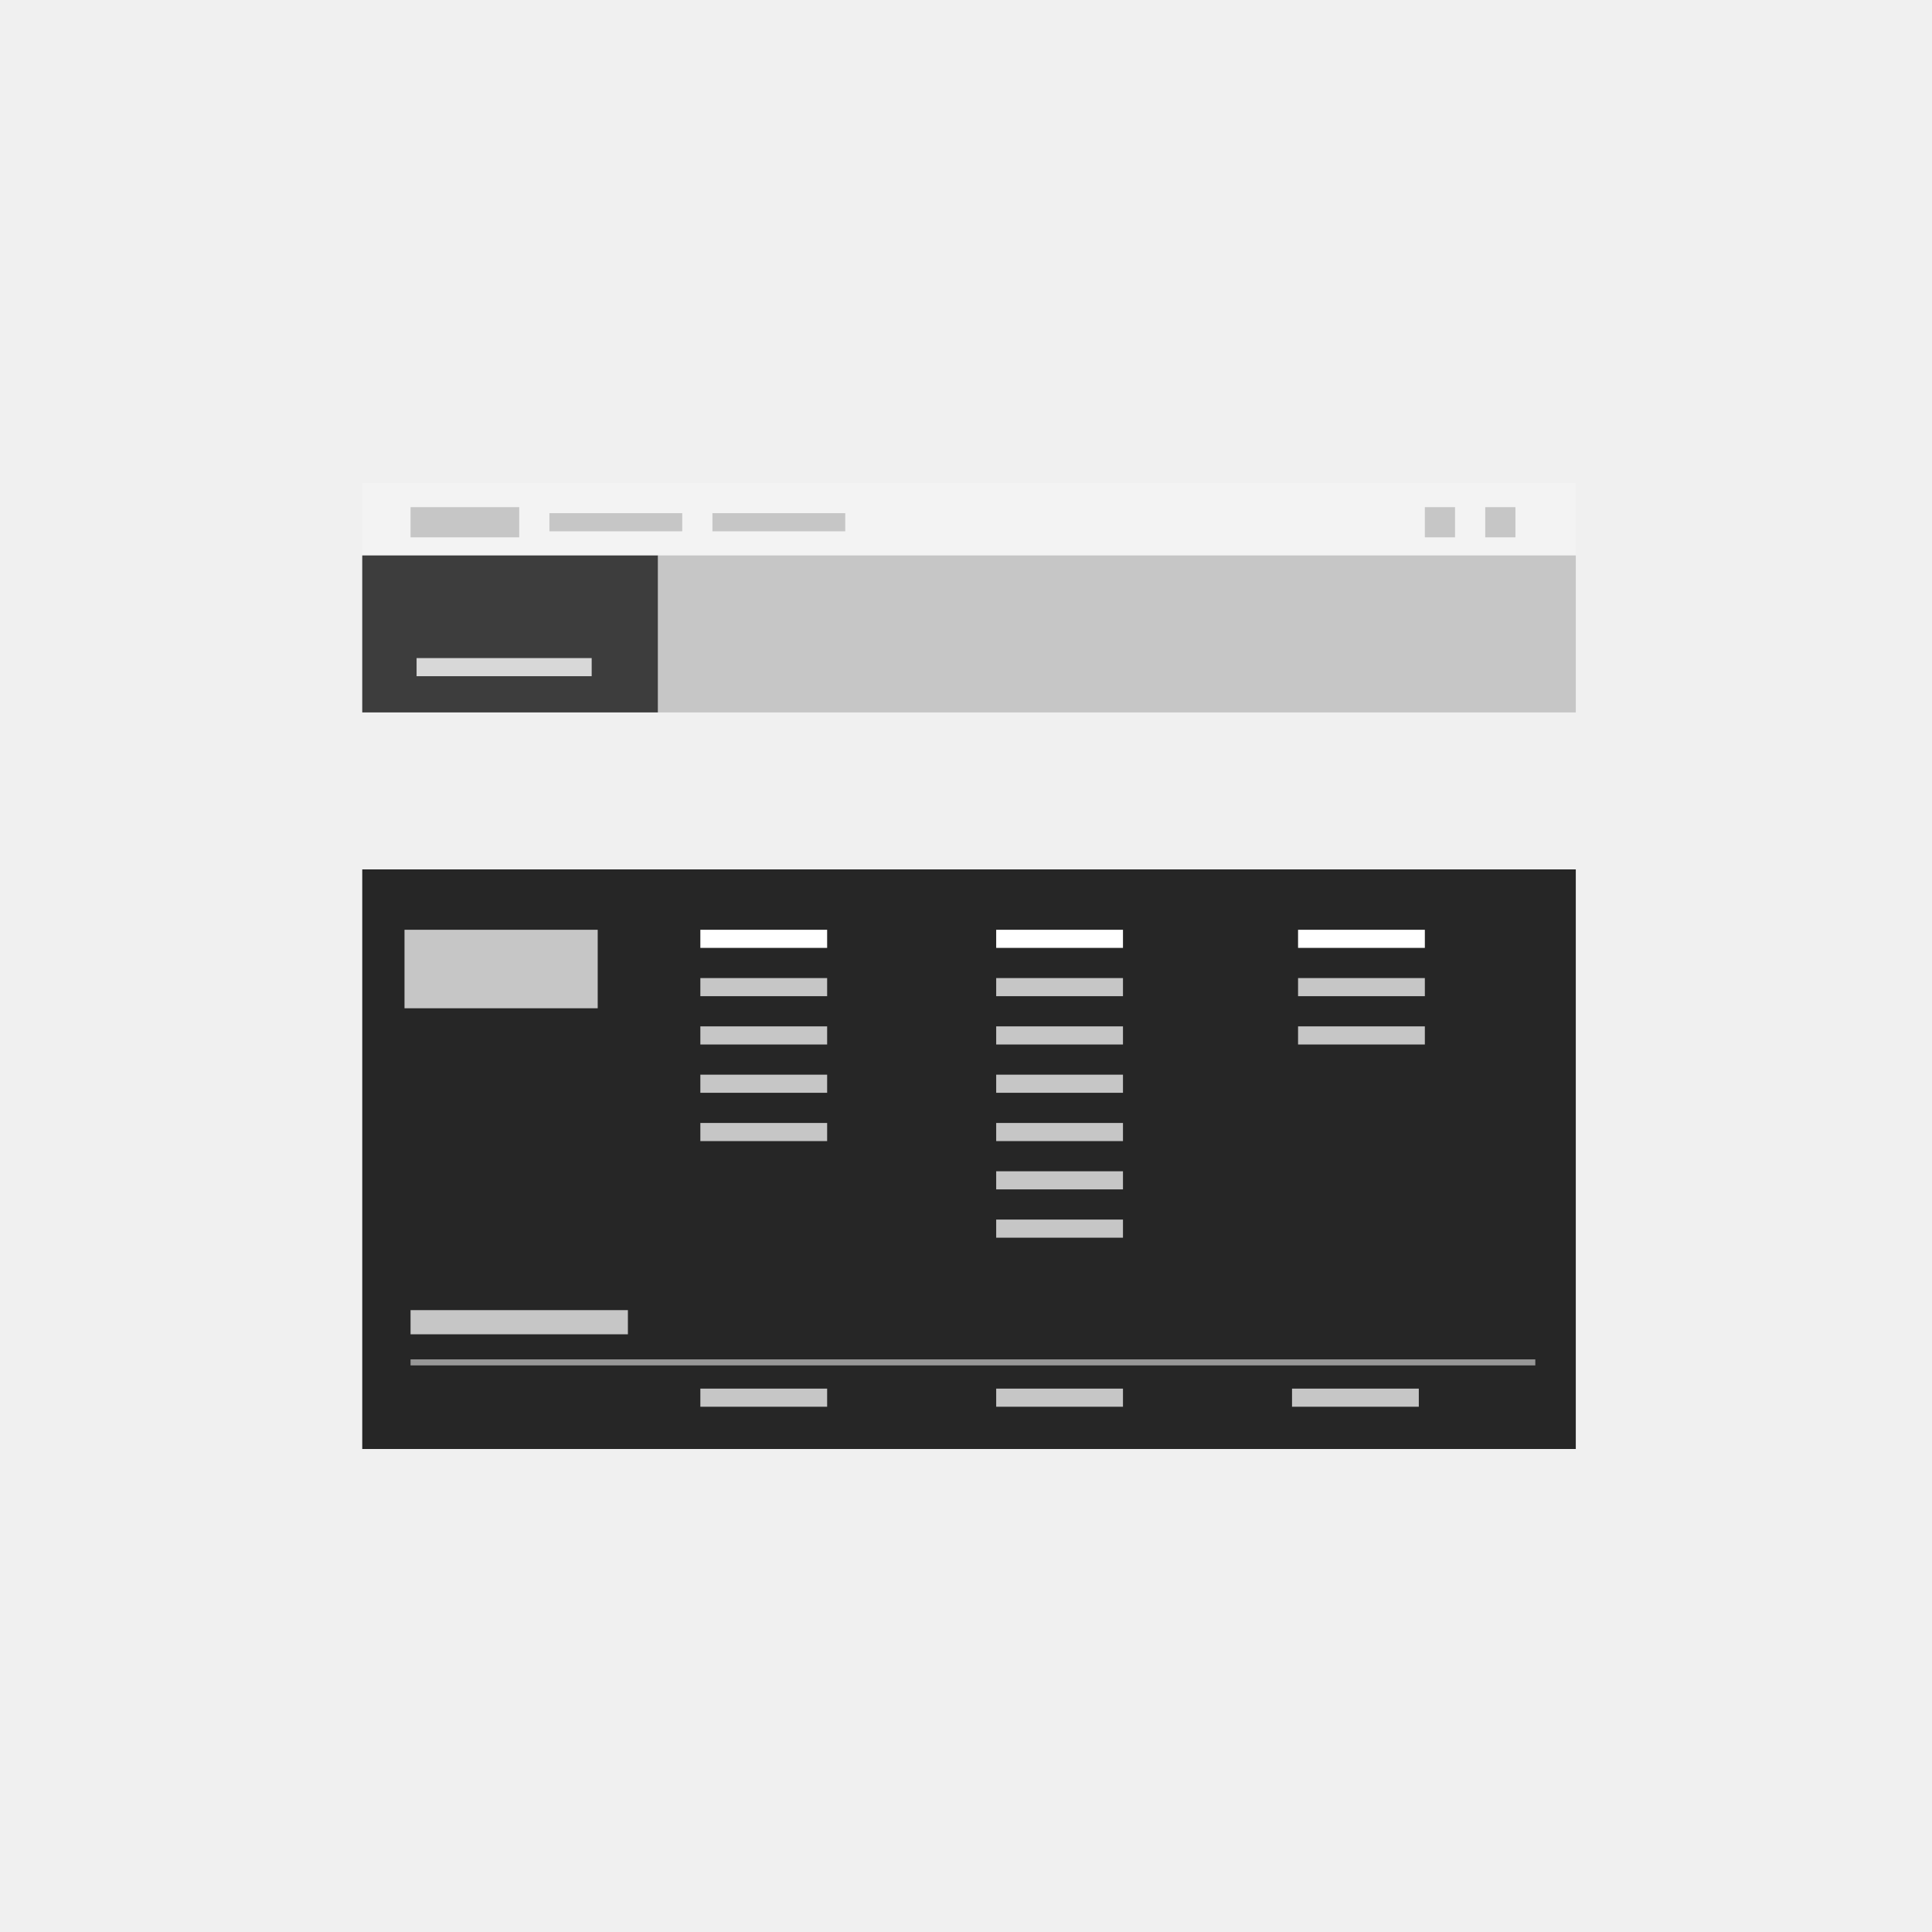
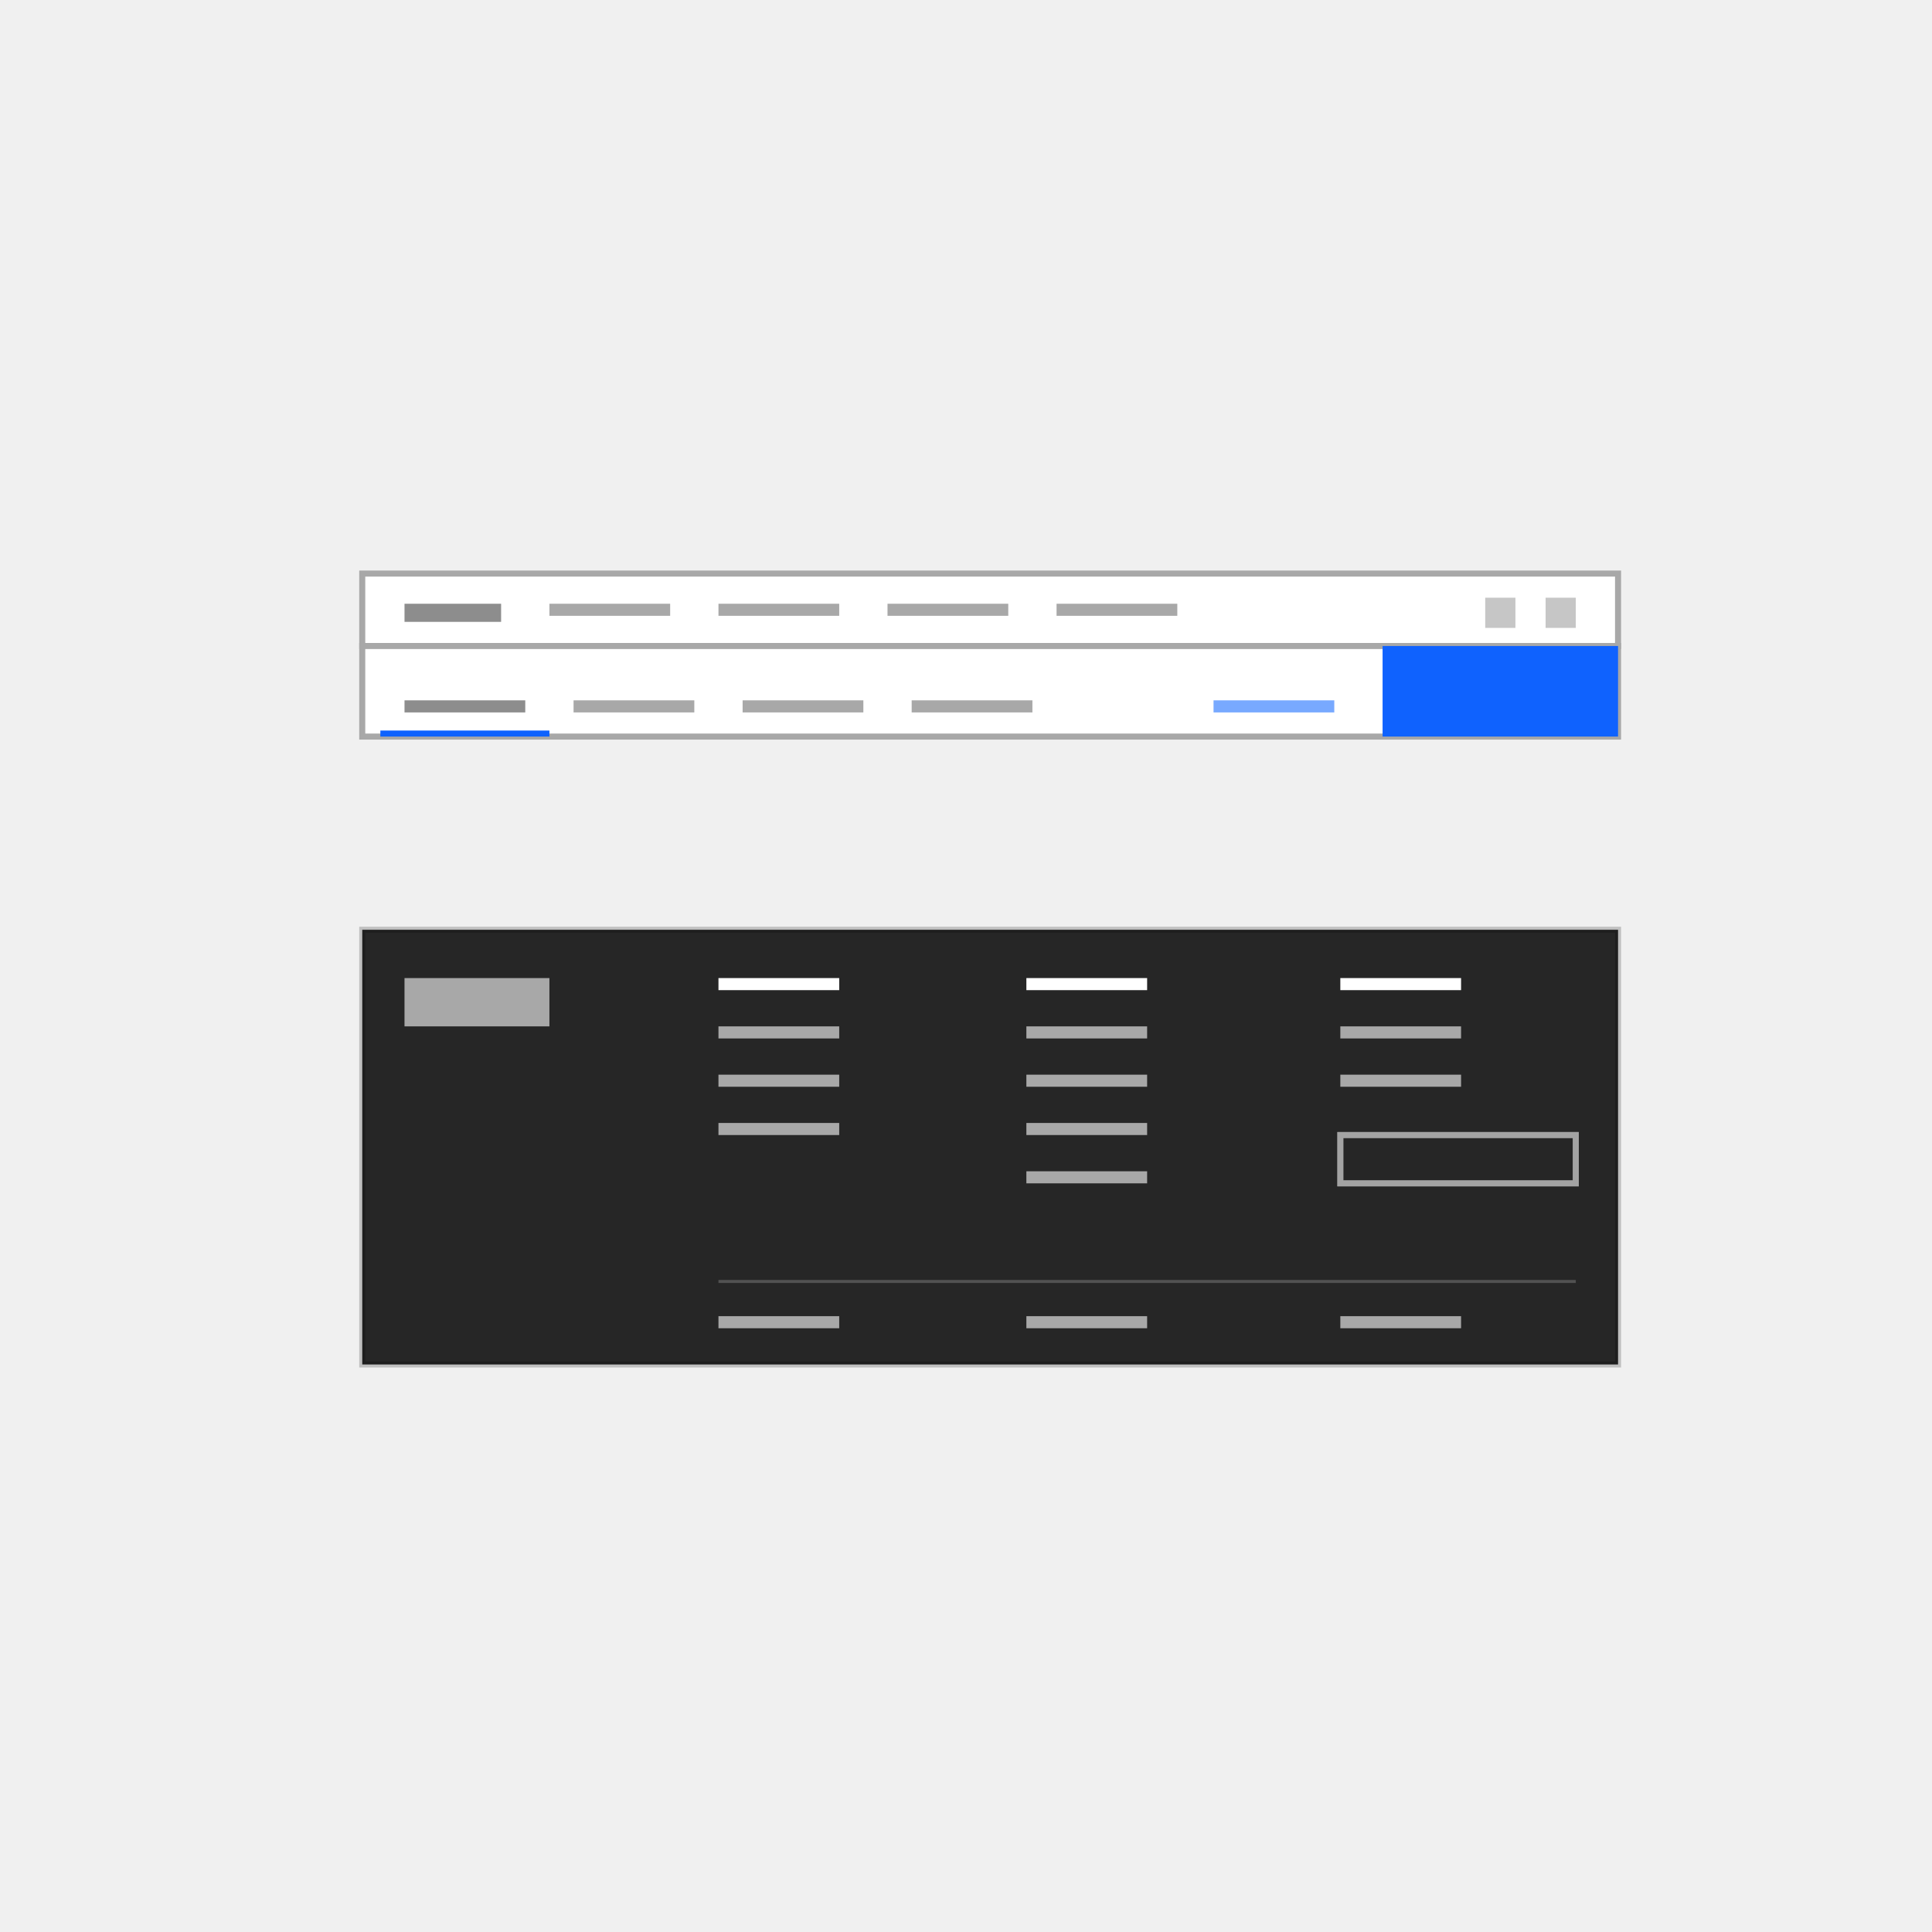
- <svg xmlns="http://www.w3.org/2000/svg" width="320px" height="320px" viewBox="0 0 320 320" version="1.1">
-   <g id="dot_com_shell" stroke="none" stroke-width="1" fill="none" fill-rule="evenodd">
-     <g id="Group" transform="translate(60, 80)">
-       <rect id="Rectangle-Copy-29" fill="#262626" x="0" y="64" width="201" height="96" />
-       <rect id="Rectangle-Copy-30" fill="#F3F3F3" x="0" y="0" width="201" height="12" />
-       <rect id="Rectangle-Copy-31" fill="#3D3D3D" x="0" y="12" width="49" height="26" />
-       <rect id="Rectangle-Copy-32" fill="#C6C6C6" x="49" y="12" width="152" height="26" />
-       <rect id="Rectangle-Copy-33" fill="#C6C6C6" x="8" y="4" width="18" height="5" />
-       <rect id="Rectangle-Copy-34" fill="#C6C6C6" x="7" y="74" width="32" height="13" />
-       <rect id="Rectangle-Copy-35" fill="#FFFFFF" x="56" y="74" width="21" height="3" />
-       <rect id="Rectangle-Copy-36" fill="#FFFFFF" x="105" y="74" width="21" height="3" />
-       <rect id="Rectangle-Copy-37" fill="#FFFFFF" x="155" y="74" width="21" height="3" />
-       <rect id="Rectangle-Copy-38" fill="#C6C6C6" x="56" y="82" width="21" height="3" />
-       <rect id="Rectangle-Copy-39" fill="#C6C6C6" x="105" y="82" width="21" height="3" />
-       <rect id="Rectangle-Copy-40" fill="#C6C6C6" x="155" y="82" width="21" height="3" />
-       <rect id="Rectangle-Copy-41" fill="#C6C6C6" x="56" y="90" width="21" height="3" />
-       <rect id="Rectangle-Copy-42" fill="#C6C6C6" x="105" y="90" width="21" height="3" />
-       <rect id="Rectangle-Copy-43" fill="#C6C6C6" x="155" y="90" width="21" height="3" />
-       <rect id="Rectangle-Copy-44" fill="#C6C6C6" x="56" y="98" width="21" height="3" />
-       <rect id="Rectangle-Copy-45" fill="#C6C6C6" x="105" y="98" width="21" height="3" />
-       <rect id="Rectangle-Copy-46" fill="#C6C6C6" x="105" y="114" width="21" height="3" />
-       <rect id="Rectangle-Copy-47" fill="#C6C6C6" x="56" y="106" width="21" height="3" />
-       <rect id="Rectangle-Copy-48" fill="#C6C6C6" x="8" y="137" width="36" height="4" />
-       <rect id="Rectangle-Copy-49" fill="#C6C6C6" x="56" y="150" width="21" height="3" />
-       <rect id="Rectangle-Copy-50" fill="#C6C6C6" x="105" y="150" width="21" height="3" />
-       <rect id="Rectangle-Copy-51" fill="#C6C6C6" x="154" y="150" width="21" height="3" />
-       <rect id="Rectangle-Copy-52" fill="#C6C6C6" x="105" y="106" width="21" height="3" />
-       <rect id="Rectangle-Copy-53" fill="#C6C6C6" x="105" y="122" width="21" height="3" />
-       <rect id="Rectangle-Copy-54" fill="#C6C6C6" x="31" y="5" width="22" height="3" />
-       <rect id="Rectangle-Copy-55" fill="#D8D8D8" x="9" y="29" width="29" height="3" />
-       <rect id="Rectangle-Copy-56" fill="#C6C6C6" x="58" y="5" width="22" height="3" />
-       <rect id="Rectangle-Copy-57" fill="#C6C6C6" x="176" y="4" width="5" height="5" />
-       <rect id="Rectangle-Copy-58" fill="#C6C6C6" x="186" y="4" width="5" height="5" />
-       <line x1="8" y1="145.654" x2="194.295" y2="145.654" id="Path-3-Copy" stroke="#979797" />
-     </g>
-   </g>
+ <svg xmlns="http://www.w3.org/2000/svg" width="320" height="320" viewBox="0 0 320 320" fill="none">
+   <path d="M60 95H268V107H60V95Z" fill="white" stroke="#A8A8A8" />
+   <rect x="60" y="107" width="208" height="15" fill="white" stroke="#A8A8A8" />
+   <rect x="63" y="121" width="28" height="1" fill="#0F62FE" />
+   <rect x="246" y="99" width="5" height="5" fill="#C6C6C6" />
+   <rect x="256" y="99" width="5" height="5" fill="#C6C6C6" />
+   <rect x="229" y="107" width="39" height="15" fill="#0F62FE" />
+   <rect x="91" y="100" width="20" height="2" fill="#A8A8A8" />
+   <rect x="95" y="116" width="20" height="2" fill="#A8A8A8" />
+   <rect x="67" y="116" width="20" height="2" fill="#8D8D8D" />
+   <rect x="119" y="100" width="20" height="2" fill="#A8A8A8" />
+   <rect x="123" y="116" width="20" height="2" fill="#A8A8A8" />
+   <rect x="147" y="100" width="20" height="2" fill="#A8A8A8" />
+   <rect x="151" y="116" width="20" height="2" fill="#A8A8A8" />
+   <rect x="201" y="116" width="20" height="2" fill="#78A9FF" />
+   <rect x="175" y="100" width="20" height="2" fill="#A8A8A8" />
+   <rect x="67" y="100" width="16" height="3" fill="#8D8D8D" />
+   <rect x="60" y="154" width="208" height="72" fill="#262626" stroke="black" stroke-opacity="0.2" />
+   <rect x="67" y="162" width="24" height="8" fill="#A8A8A8" />
+   <rect x="222" y="188" width="39" height="8" stroke="white" />
+   <rect x="222" y="188" width="39" height="8" stroke="black" stroke-opacity="0.2" />
+   <rect x="222" y="188" width="39" height="8" stroke="black" stroke-opacity="0.2" />
+   <rect x="119" y="212" width="142" height="0.5" fill="#525252" />
+   <rect x="119" y="162" width="20" height="2" fill="white" />
+   <rect x="170" y="162" width="20" height="2" fill="white" />
+   <rect x="222" y="162" width="20" height="2" fill="white" />
+   <rect x="119" y="170" width="20" height="2" fill="#A8A8A8" />
+   <rect x="170" y="170" width="20" height="2" fill="#A8A8A8" />
+   <rect x="222" y="170" width="20" height="2" fill="#A8A8A8" />
+   <rect x="119" y="178" width="20" height="2" fill="#A8A8A8" />
+   <rect x="170" y="178" width="20" height="2" fill="#A8A8A8" />
+   <rect x="222" y="178" width="20" height="2" fill="#A8A8A8" />
+   <rect x="119" y="186" width="20" height="2" fill="#A8A8A8" />
+   <rect x="170" y="186" width="20" height="2" fill="#A8A8A8" />
+   <rect x="170" y="194" width="20" height="2" fill="#A8A8A8" />
+   <rect x="170" y="218" width="20" height="2" fill="#A8A8A8" />
+   <rect x="119" y="218" width="20" height="2" fill="#A8A8A8" />
+   <rect x="222" y="218" width="20" height="2" fill="#A8A8A8" />
</svg>
